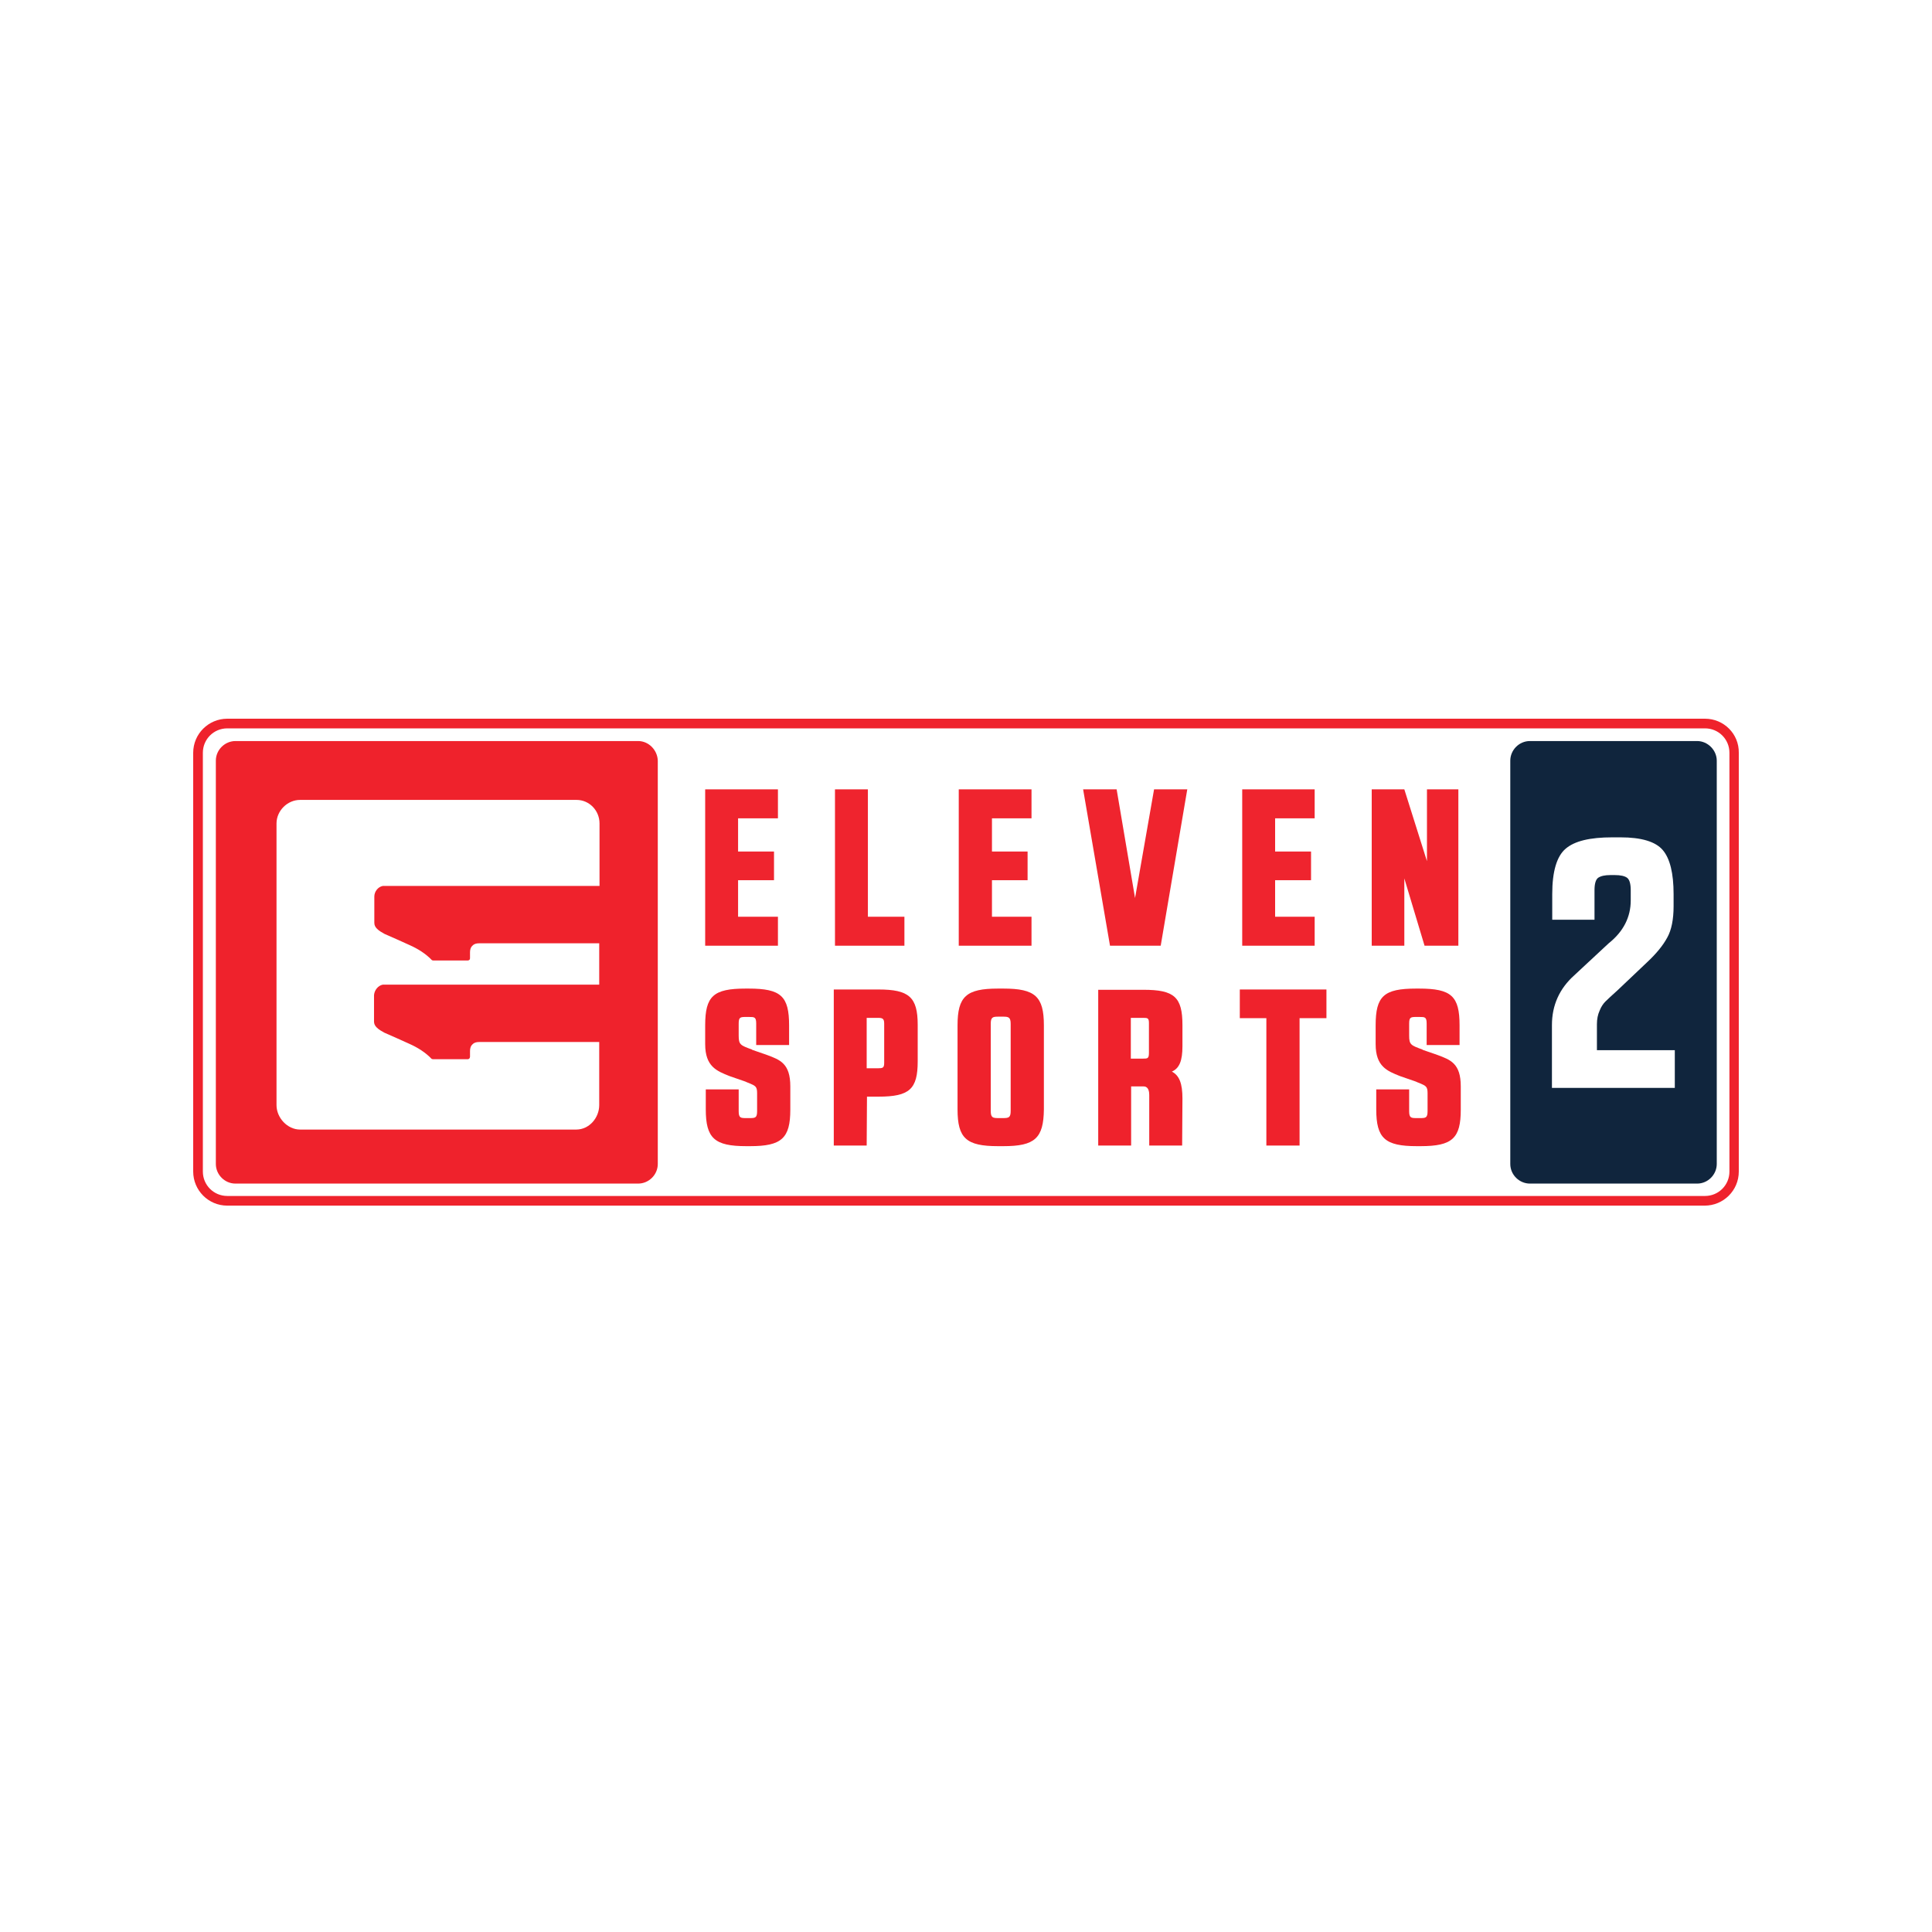
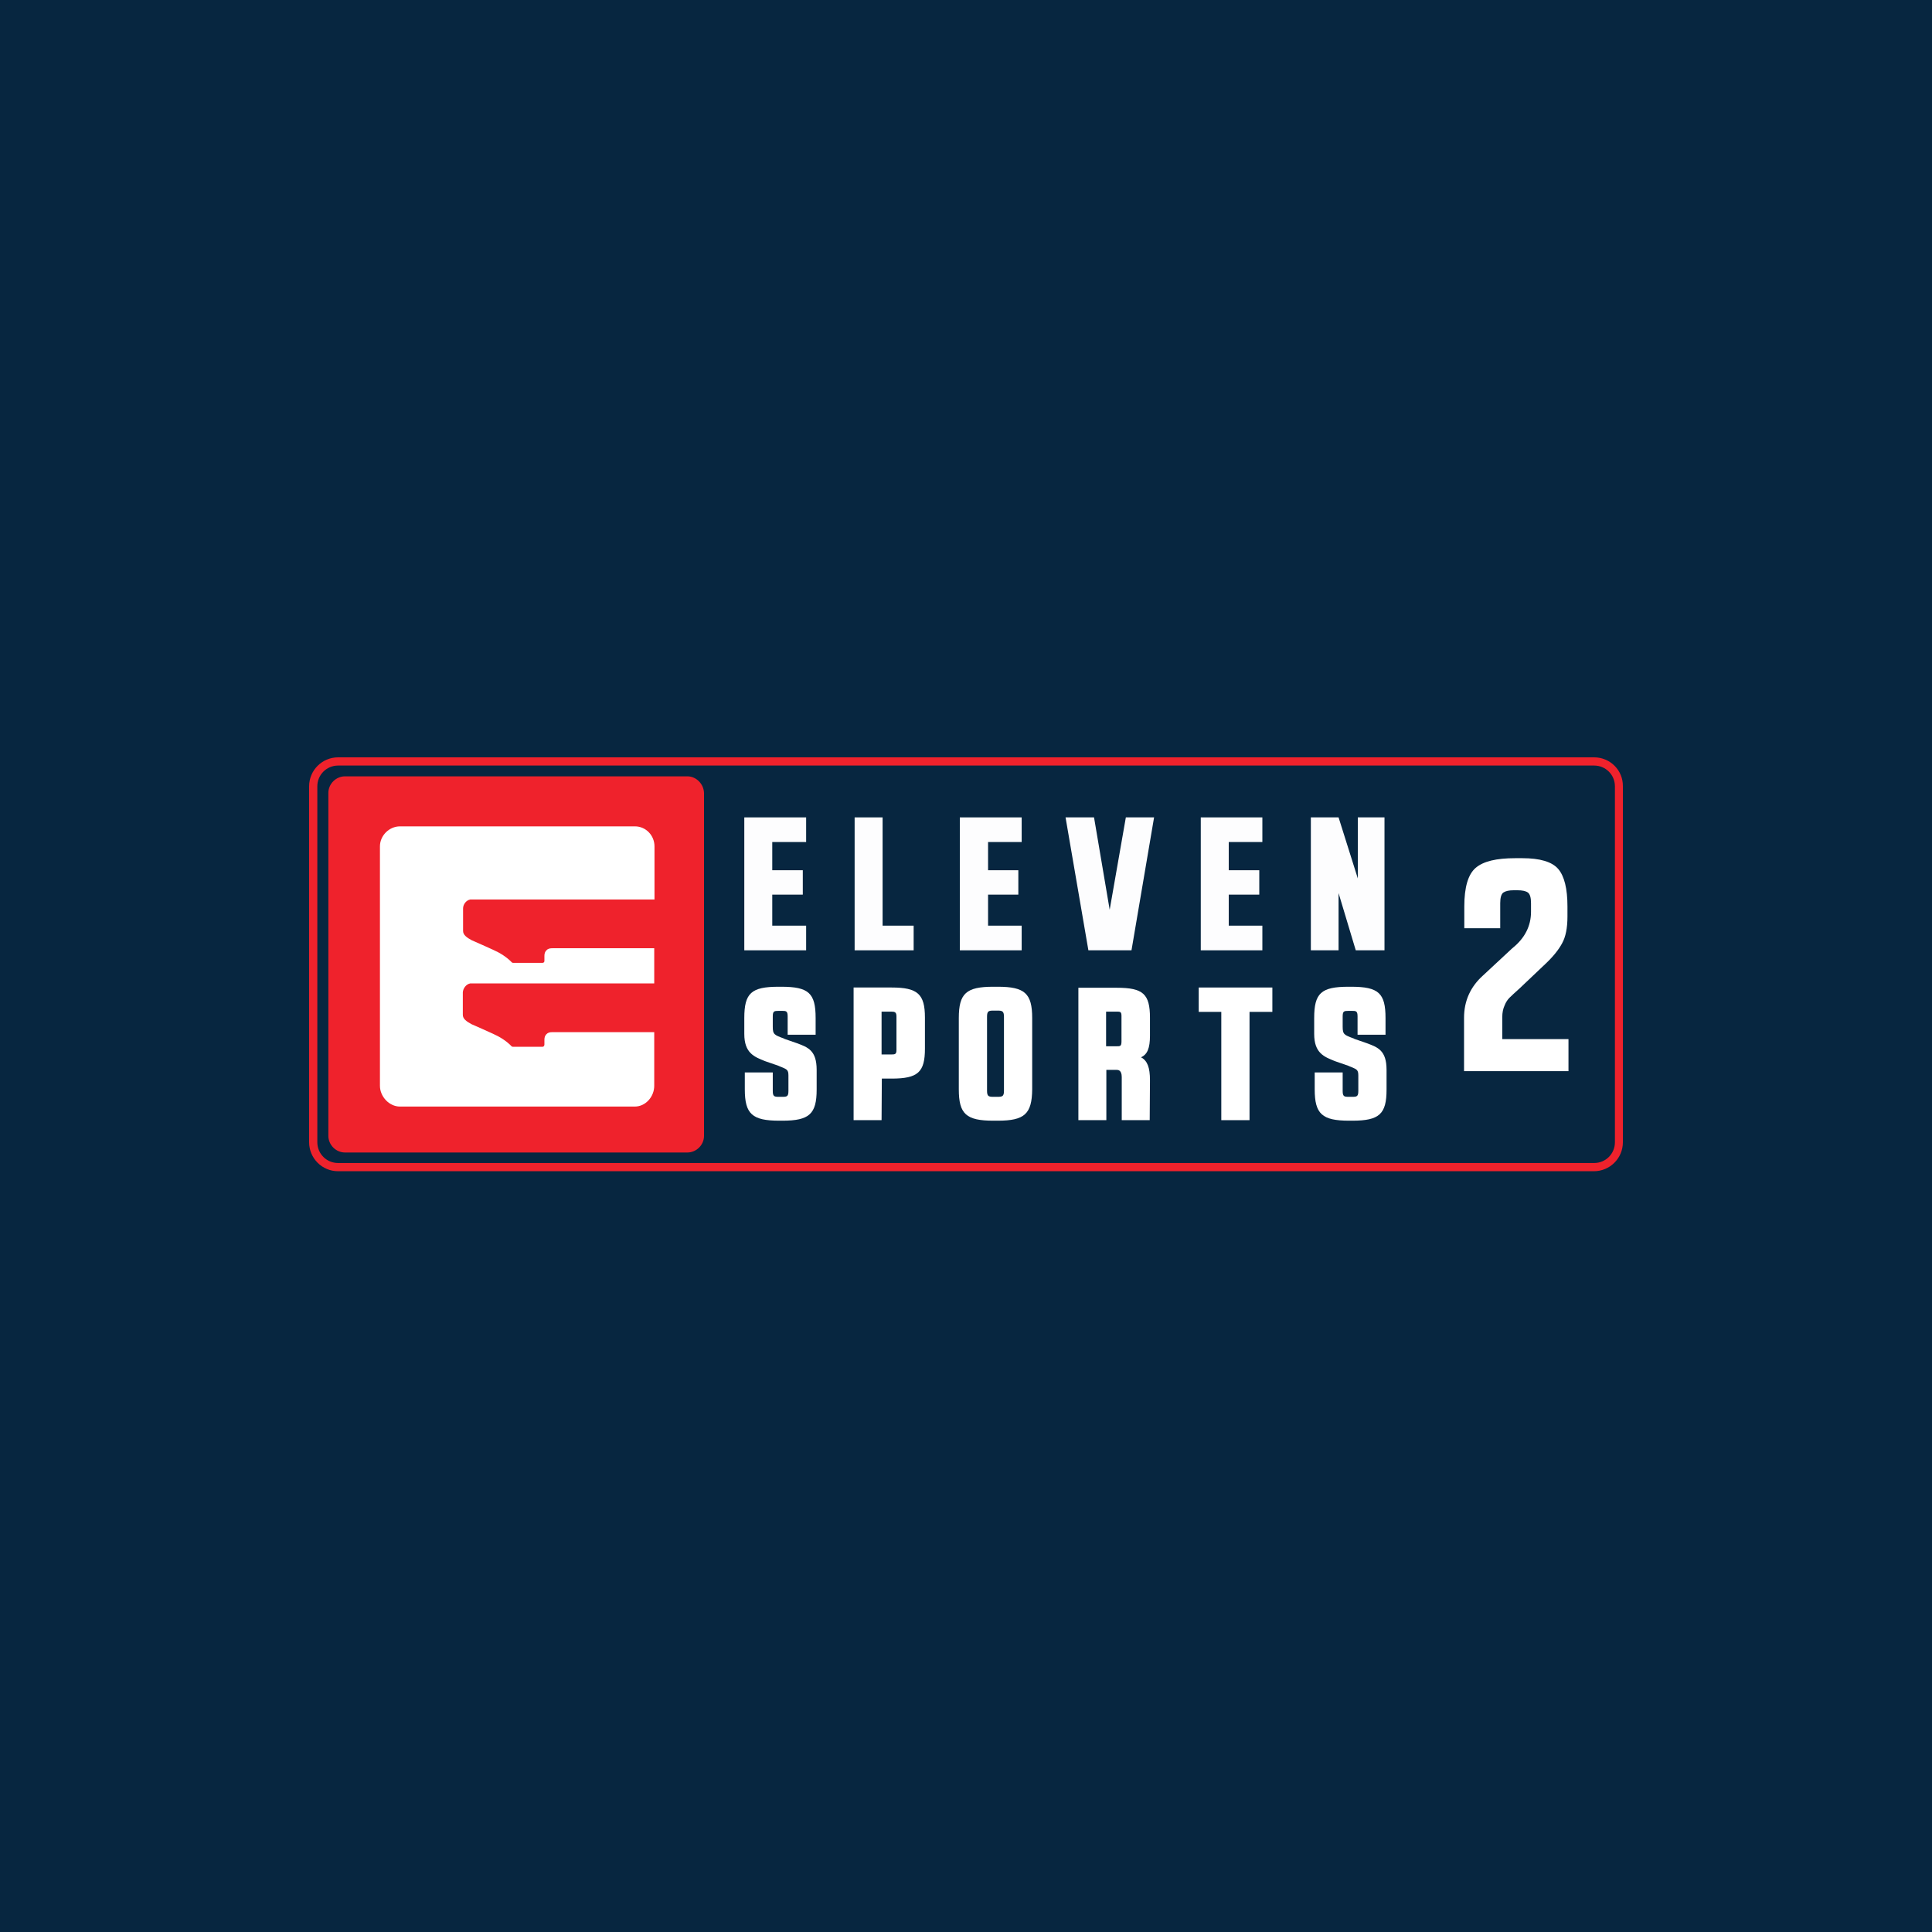
<svg xmlns="http://www.w3.org/2000/svg" width="250" height="250" viewBox="0 0 250 250" fill="none">
-   <rect width="250" height="250" fill="white" />
-   <path d="M220.624 93H29.414C26.992 93 25 94.953 25 97.414V151.594C25 154.015 26.953 156.008 29.414 156.008H220.585C223.007 156.008 224.999 154.055 224.999 151.594V97.414C225.038 94.953 223.046 93 220.624 93ZM223.788 151.594C223.788 153.351 222.382 154.758 220.624 154.758H29.414C27.656 154.758 26.25 153.351 26.25 151.594V97.414C26.25 95.656 27.656 94.25 29.414 94.25H220.624C222.382 94.25 223.788 95.656 223.788 97.414V151.594Z" fill="#EF222C" />
-   <path d="M82.578 95.891H30.469C29.102 95.891 27.93 97.023 27.93 98.43V150.617C27.93 151.984 29.062 153.156 30.469 153.156H82.578C83.945 153.156 85.117 152.023 85.117 150.617V98.43C85.078 97.062 83.945 95.891 82.578 95.891Z" fill="#EF222C" />
-   <path d="M48.438 116.008V119.406C48.438 119.719 48.555 119.953 48.789 120.187C49.062 120.461 49.414 120.656 49.766 120.852C50.82 121.32 51.914 121.789 53.008 122.297C54.062 122.766 55.078 123.391 55.898 124.25L56.055 124.289C57.5 124.289 58.945 124.289 60.391 124.289H60.547C60.742 124.25 60.82 124.172 60.82 123.977C60.82 123.742 60.82 123.469 60.82 123.234C60.82 122.883 60.898 122.57 61.172 122.336C61.406 122.102 61.719 122.062 62.031 122.062H77.539V127.414H49.727H49.531C48.906 127.531 48.438 128.156 48.398 128.781V132.18C48.398 132.492 48.516 132.726 48.75 132.961C49.023 133.234 49.375 133.43 49.727 133.625C50.781 134.094 51.875 134.562 52.969 135.07C54.023 135.539 55.039 136.164 55.859 137.023L56.016 137.062C57.461 137.062 58.906 137.062 60.352 137.062H60.547C60.742 137.023 60.781 136.945 60.82 136.75C60.82 136.516 60.82 136.242 60.82 136.008C60.82 135.656 60.898 135.344 61.172 135.109C61.406 134.875 61.719 134.836 62.031 134.836H77.539V143C77.539 144.641 76.25 146.164 74.57 146.164H38.828C37.188 146.164 35.781 144.641 35.781 143V106.555C35.781 104.914 37.188 103.508 38.828 103.508H74.609C76.25 103.508 77.578 104.875 77.578 106.555V114.641H49.727H49.531C48.906 114.758 48.438 115.383 48.438 116.008Z" fill="white" />
-   <path opacity="0.99" d="M100.664 122.375H91.25V102.141H100.664V105.891H95.508V110.187H100.156V113.898H95.508V118.625H100.664V122.375Z" fill="#EF222C" />
-   <path opacity="0.99" d="M117.031 122.375H108.047V102.141H112.305V118.625H117.031V122.375Z" fill="#EF222C" />
-   <path opacity="0.99" d="M133.477 122.375H124.062V102.141H133.477V105.891H128.359V110.187H132.969V113.898H128.359V118.625H133.477V122.375Z" fill="#EF222C" />
-   <path opacity="0.99" d="M150.195 122.375H143.633L143.594 122.141L140.156 102.141H144.492L146.875 116.203L149.336 102.141H153.633L150.195 122.375Z" fill="#EF222C" />
-   <path opacity="0.99" d="M170.117 122.375H160.742V102.141H170.117V105.891H165V110.187H169.648V113.898H165V118.625H170.117V122.375Z" fill="#EF222C" />
-   <path opacity="0.99" d="M188.711 122.375H184.336L181.719 113.664V122.375H177.5V102.141H181.719L184.648 111.437V102.141H188.711V122.375Z" fill="#EF222C" />
-   <path d="M97.07 148.312H96.562C92.461 148.312 91.328 147.297 91.328 143.547V140.969H95.586V143.781C95.586 144.64 95.82 144.68 96.523 144.68H97.031C97.734 144.68 97.969 144.64 97.969 143.781V141.437C97.969 140.578 97.734 140.5 96.914 140.148C96.758 140.109 96.641 140.031 96.445 139.953L94.414 139.25C92.734 138.586 91.25 138 91.25 135.109V132.687C91.25 128.898 92.305 127.922 96.484 127.922H96.875C101.055 127.922 102.109 128.898 102.109 132.687V135.226H97.852V132.453C97.852 131.594 97.617 131.594 96.914 131.594H96.523C95.781 131.594 95.586 131.633 95.586 132.453V134.015C95.586 135.187 95.82 135.265 97.305 135.812L97.344 135.851L99.258 136.515C100.937 137.14 102.266 137.609 102.266 140.578V143.586C102.266 147.297 101.133 148.312 97.07 148.312Z" fill="#EF222C" />
-   <path d="M112.148 148.234H107.891V128.039H113.672C117.617 128.039 118.75 129.016 118.75 132.609V137.336C118.75 140.93 117.695 141.906 113.672 141.906H112.187L112.148 148.234ZM112.148 138.234H113.594C114.219 138.234 114.414 138.195 114.414 137.531V132.453C114.414 131.789 114.18 131.711 113.594 131.711H112.148V138.234Z" fill="#EF222C" />
-   <path d="M129.844 148.312H129.141C125.039 148.312 123.906 147.297 123.906 143.547V132.687C123.906 128.937 125.039 127.922 129.141 127.922H129.844C133.945 127.922 135.078 128.937 135.078 132.687V143.547C135.039 147.297 133.906 148.312 129.844 148.312ZM129.18 131.555C128.437 131.555 128.203 131.633 128.203 132.492V143.742C128.203 144.601 128.437 144.68 129.18 144.68H129.805C130.547 144.68 130.781 144.601 130.781 143.742V132.492C130.781 131.633 130.508 131.555 129.805 131.555H129.18Z" fill="#EF222C" />
-   <path d="M152.969 148.234H148.711V141.672C148.711 140.578 148.125 140.578 147.93 140.578H146.367V148.234H142.109V128.078H147.969C151.953 128.078 153.008 129.015 153.008 132.648V135.383C153.008 137.258 152.617 138.234 151.641 138.664C152.617 139.172 153.008 140.226 153.008 142.14L152.969 148.234ZM146.328 136.984H147.93C148.477 136.984 148.672 136.984 148.672 136.242V132.375C148.672 131.711 148.477 131.711 147.891 131.711H146.328V136.984Z" fill="#EF222C" />
-   <path d="M168.164 148.234H163.867V131.75H160.43V128.039H171.641V131.75H168.164V148.234Z" fill="#EF222C" />
-   <path d="M183.828 148.312H183.32C179.219 148.312 178.086 147.297 178.086 143.547V140.969H182.344V143.781C182.344 144.64 182.578 144.68 183.281 144.68H183.789C184.492 144.68 184.727 144.64 184.727 143.781V141.437C184.727 140.578 184.492 140.5 183.672 140.148C183.516 140.109 183.398 140.031 183.203 139.953L181.172 139.25C179.492 138.586 178.008 138 178.008 135.109V132.687C178.008 128.898 179.062 127.922 183.242 127.922H183.633C187.812 127.922 188.867 128.898 188.867 132.687V135.226H184.609V132.453C184.609 131.594 184.375 131.594 183.672 131.594H183.281C182.539 131.594 182.344 131.633 182.344 132.453V134.015C182.344 135.187 182.578 135.265 184.062 135.812L184.102 135.851L186.016 136.515C187.695 137.14 189.023 137.609 189.023 140.578V143.586C189.023 147.297 187.93 148.312 183.828 148.312Z" fill="#EF222C" />
-   <path d="M222.148 98.43V150.617C222.148 151.984 221.016 153.156 219.609 153.156H197.969C196.602 153.156 195.43 152.023 195.43 150.617V98.43C195.43 97.062 196.562 95.891 197.969 95.891H219.609C220.976 95.891 222.148 97.062 222.148 98.43Z" fill="#10253D" />
-   <path d="M200.82 140.773V132.648C200.82 130.07 201.797 127.922 203.711 126.203L208.164 122.062C210.078 120.539 211.016 118.664 211.016 116.516V115.187C211.016 114.367 210.859 113.82 210.547 113.586C210.234 113.352 209.687 113.234 208.945 113.234H208.398C207.656 113.234 207.148 113.352 206.797 113.586C206.484 113.82 206.328 114.367 206.328 115.187V119.016H200.859V115.695C200.859 112.766 201.445 110.812 202.578 109.836C203.75 108.82 205.742 108.352 208.633 108.352H209.687C212.383 108.352 214.219 108.898 215.156 109.992C216.094 111.086 216.562 113 216.562 115.695V117.258C216.562 118.977 216.289 120.344 215.742 121.32C215.195 122.336 214.336 123.391 213.125 124.523L209.336 128.117C208.555 128.82 208.008 129.328 207.734 129.602C207.461 129.875 207.187 130.266 206.992 130.773C206.758 131.281 206.641 131.867 206.641 132.531V135.891H216.719V140.773H200.82Z" fill="white" />
+   <rect width="250" height="250" fill="#072640" />
+   <path d="M206.281 98H43.752C41.693 98 40 99.66 40 101.752V147.805C40 149.863 41.66 151.556 43.752 151.556H206.248C208.306 151.556 210 149.896 210 147.805V101.752C210.033 99.66 208.339 98 206.281 98ZM208.97 147.805C208.97 149.299 207.775 150.494 206.281 150.494H43.752C42.258 150.494 41.062 149.299 41.062 147.805V101.752C41.062 100.258 42.258 99.062 43.752 99.062H206.281C207.775 99.062 208.97 100.258 208.97 101.752V147.805Z" fill="#EF222C" />
+   <path d="M88.941 100.457H44.648C43.486 100.457 42.49 101.42 42.49 102.615V146.974C42.49 148.137 43.453 149.133 44.648 149.133H88.941C90.103 149.133 91.1 148.17 91.1 146.974V102.615C91.066 101.453 90.103 100.457 88.941 100.457Z" fill="#EF222C" />
+   <path d="M59.922 117.557V120.445C59.922 120.711 60.021 120.91 60.221 121.109C60.453 121.342 60.752 121.508 61.051 121.674C61.947 122.072 62.877 122.471 63.806 122.902C64.703 123.301 65.566 123.832 66.263 124.562L66.396 124.596C67.625 124.596 68.853 124.596 70.082 124.596H70.215C70.381 124.562 70.447 124.496 70.447 124.33C70.447 124.131 70.447 123.898 70.447 123.699C70.447 123.4 70.513 123.135 70.746 122.935C70.945 122.736 71.211 122.703 71.476 122.703H84.658V127.252H61.017H60.851C60.32 127.352 59.922 127.883 59.889 128.414V131.303C59.889 131.568 59.988 131.768 60.187 131.967C60.42 132.199 60.719 132.365 61.017 132.531C61.914 132.93 62.844 133.328 63.773 133.76C64.67 134.158 65.533 134.689 66.23 135.42L66.363 135.453C67.592 135.453 68.82 135.453 70.049 135.453H70.215C70.381 135.42 70.414 135.353 70.447 135.187C70.447 134.988 70.447 134.756 70.447 134.557C70.447 134.258 70.513 133.992 70.746 133.793C70.945 133.594 71.211 133.56 71.476 133.56H84.658V140.5C84.658 141.894 83.562 143.189 82.135 143.189H51.754C50.359 143.189 49.164 141.894 49.164 140.5V109.521C49.164 108.127 50.359 106.932 51.754 106.932H82.168C83.562 106.932 84.691 108.094 84.691 109.521V116.395H61.017H60.851C60.32 116.494 59.922 117.025 59.922 117.557Z" fill="white" />
+   <path opacity="0.99" d="M104.314 122.969H96.312V105.77H104.314V108.957H99.931V112.609H103.882V115.764H99.931V119.781H104.314V122.969Z" fill="white" />
+   <path opacity="0.99" d="M118.226 122.969H110.589V105.77H114.208V119.781H118.226V122.969Z" fill="white" />
+   <path opacity="0.99" d="M132.204 122.969H124.202V105.77H132.204V108.957H127.855V112.609H131.772V115.764H127.855V119.781H132.204V122.969Z" fill="white" />
+   <path opacity="0.99" d="M146.415 122.969H140.837L140.803 122.769L137.882 105.77H141.567L143.592 117.723L145.684 105.77H149.337L146.415 122.969Z" fill="white" />
+   <path opacity="0.99" d="M163.349 122.969H155.38V105.77H163.349V108.957H158.999V112.609H162.95V115.764H158.999V119.781H163.349V122.969Z" fill="white" />
+   <path opacity="0.99" d="M179.153 122.969H175.435L173.21 115.564V122.969H169.624V105.77H173.21L175.7 113.672V105.77H179.153V122.969Z" fill="white" />
+   <path d="M101.259 145.016H100.827C97.341 145.016 96.378 144.152 96.378 140.965V138.773H99.997V141.164C99.997 141.894 100.196 141.928 100.794 141.928H101.226C101.823 141.928 102.023 141.894 102.023 141.164V139.172C102.023 138.441 101.823 138.375 101.126 138.076C100.993 138.043 100.894 137.977 100.728 137.91L99.001 137.312C97.573 136.748 96.312 136.25 96.312 133.793V131.734C96.312 128.514 97.208 127.684 100.761 127.684H101.093C104.646 127.684 105.542 128.514 105.542 131.734V133.893H101.923V131.535C101.923 130.805 101.724 130.805 101.126 130.805H100.794C100.163 130.805 99.997 130.838 99.997 131.535V132.863C99.997 133.859 100.196 133.926 101.458 134.391L101.491 134.424L103.118 134.988C104.546 135.52 105.675 135.918 105.675 138.441V140.998C105.675 144.152 104.712 145.016 101.259 145.016Z" fill="white" />
+   <path d="M114.075 144.949H110.456V127.783H115.37C118.724 127.783 119.686 128.613 119.686 131.668V135.686C119.686 138.74 118.79 139.57 115.37 139.57H114.108L114.075 144.949ZM114.075 136.449H115.304C115.835 136.449 116.001 136.416 116.001 135.852V131.535C116.001 130.971 115.802 130.904 115.304 130.904H114.075V136.449Z" fill="white" />
+   <path d="M129.116 145.016H128.518C125.032 145.016 124.069 144.152 124.069 140.965V131.734C124.069 128.547 125.032 127.684 128.518 127.684H129.116C132.602 127.684 133.565 128.547 133.565 131.734V140.965C133.532 144.152 132.569 145.016 129.116 145.016ZM128.552 130.771C127.921 130.771 127.722 130.838 127.722 131.568V141.131C127.722 141.861 127.921 141.928 128.552 141.928H129.083C129.714 141.928 129.913 141.861 129.913 141.131V131.568C129.913 130.838 129.681 130.771 129.083 130.771H128.552Z" fill="white" />
+   <path d="M148.772 144.949H145.153V139.371C145.153 138.441 144.655 138.441 144.489 138.441H143.161V144.949H139.542V127.816H144.522C147.909 127.816 148.805 128.613 148.805 131.701V134.025C148.805 135.619 148.473 136.449 147.643 136.814C148.473 137.246 148.805 138.143 148.805 139.769L148.772 144.949ZM143.128 135.387H144.489C144.954 135.387 145.12 135.387 145.12 134.756V131.469C145.12 130.904 144.954 130.904 144.456 130.904H143.128V135.387Z" fill="white" />
+   <path d="M161.688 144.949H158.036V130.937H155.114V127.783H164.643V130.937H161.688V144.949Z" fill="white" />
+   <path d="M175.003 145.016H174.571C171.085 145.016 170.122 144.152 170.122 140.965V138.773H173.741V141.164C173.741 141.894 173.94 141.928 174.538 141.928H174.97C175.567 141.928 175.766 141.894 175.766 141.164V139.172C175.766 138.441 175.567 138.375 174.87 138.076C174.737 138.043 174.637 137.977 174.471 137.91L172.745 137.312C171.317 136.748 170.055 136.25 170.055 133.793V131.734C170.055 128.514 170.952 127.684 174.505 127.684H174.837C178.389 127.684 179.286 128.514 179.286 131.734V133.893H175.667V131.535C175.667 130.805 175.468 130.805 174.87 130.805H174.538C173.907 130.805 173.741 130.838 173.741 131.535V132.863C173.741 133.859 173.94 133.926 175.202 134.391L175.235 134.424L176.862 134.988C178.29 135.52 179.419 135.918 179.419 138.441V140.998C179.419 144.152 178.489 145.016 175.003 145.016Z" fill="white" />
+   <path d="M189.447 138.607V131.701C189.447 129.51 190.277 127.684 191.904 126.223L195.689 122.703C197.316 121.408 198.113 119.814 198.113 117.988V116.859C198.113 116.162 197.98 115.697 197.714 115.498C197.449 115.299 196.984 115.199 196.353 115.199H195.888C195.257 115.199 194.826 115.299 194.527 115.498C194.261 115.697 194.128 116.162 194.128 116.859V120.113H189.48V117.291C189.48 114.801 189.978 113.141 190.941 112.311C191.937 111.447 193.63 111.049 196.087 111.049H196.984C199.275 111.049 200.835 111.514 201.632 112.443C202.429 113.373 202.828 115 202.828 117.291V118.619C202.828 120.08 202.595 121.242 202.13 122.072C201.665 122.936 200.935 123.832 199.906 124.795L196.685 127.85C196.021 128.447 195.556 128.879 195.324 129.111C195.091 129.344 194.859 129.676 194.693 130.107C194.494 130.539 194.394 131.037 194.394 131.602V134.457H202.96V138.607H189.447Z" fill="white" />
</svg>
